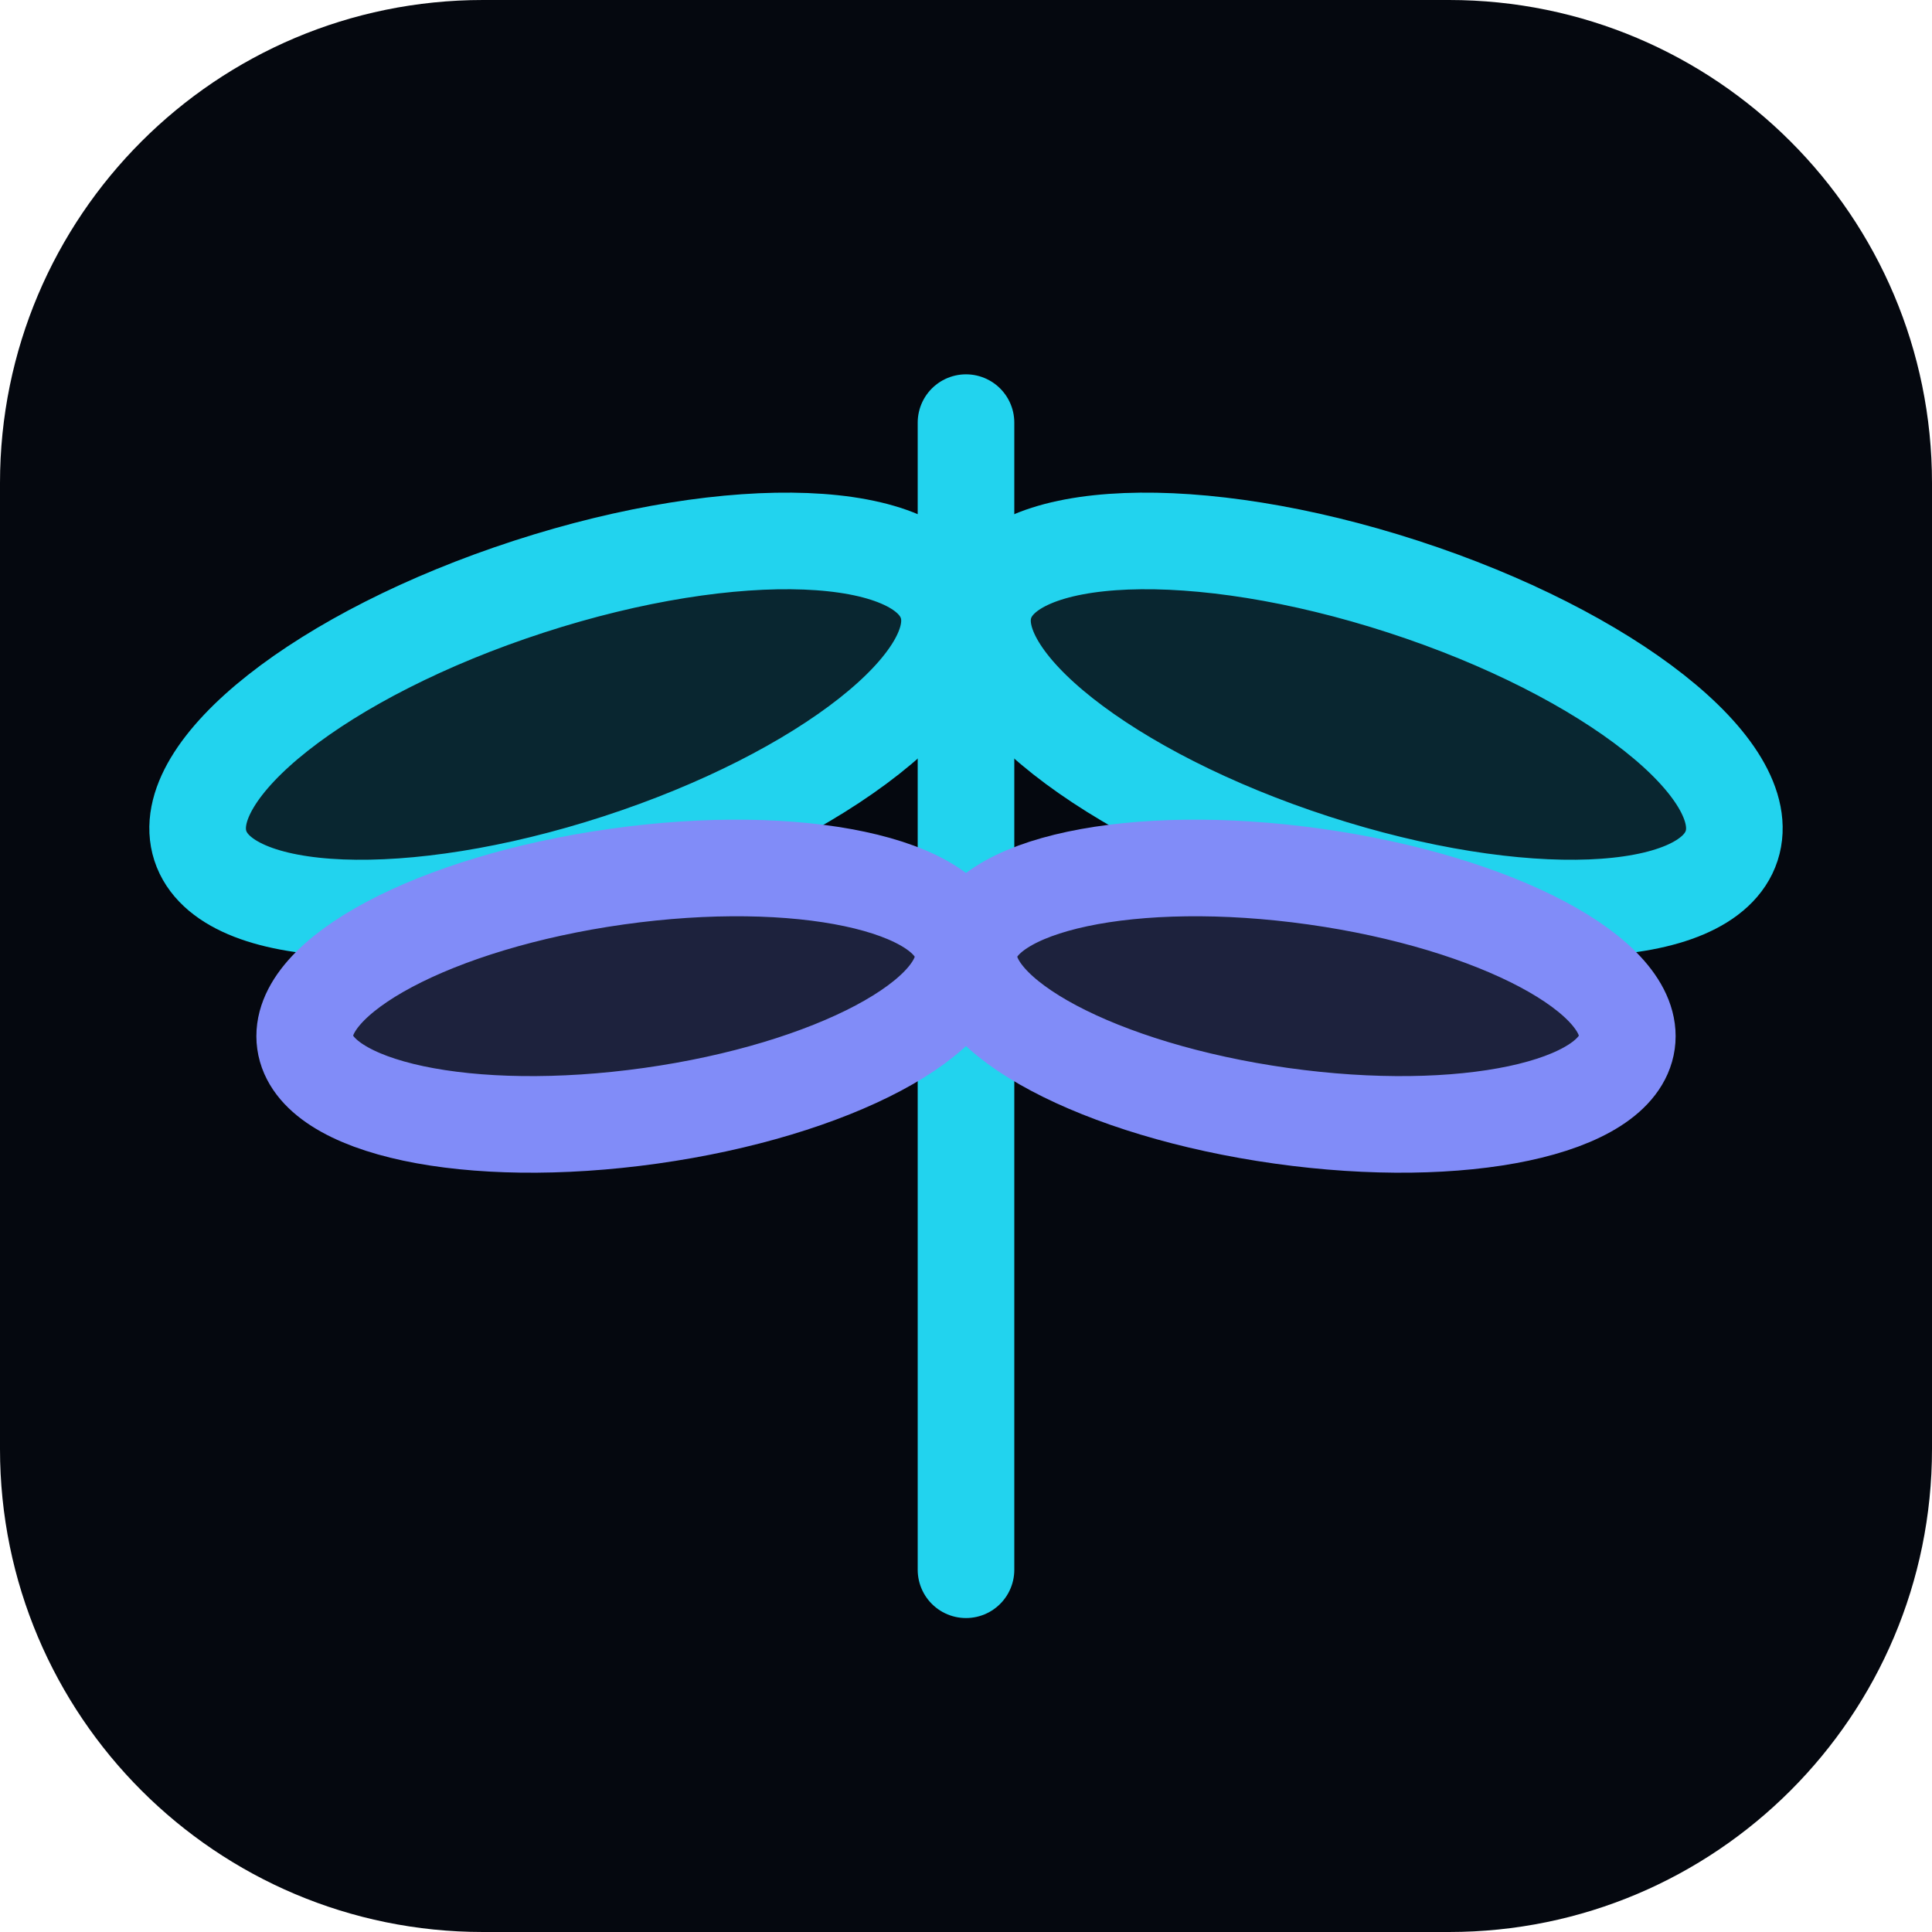
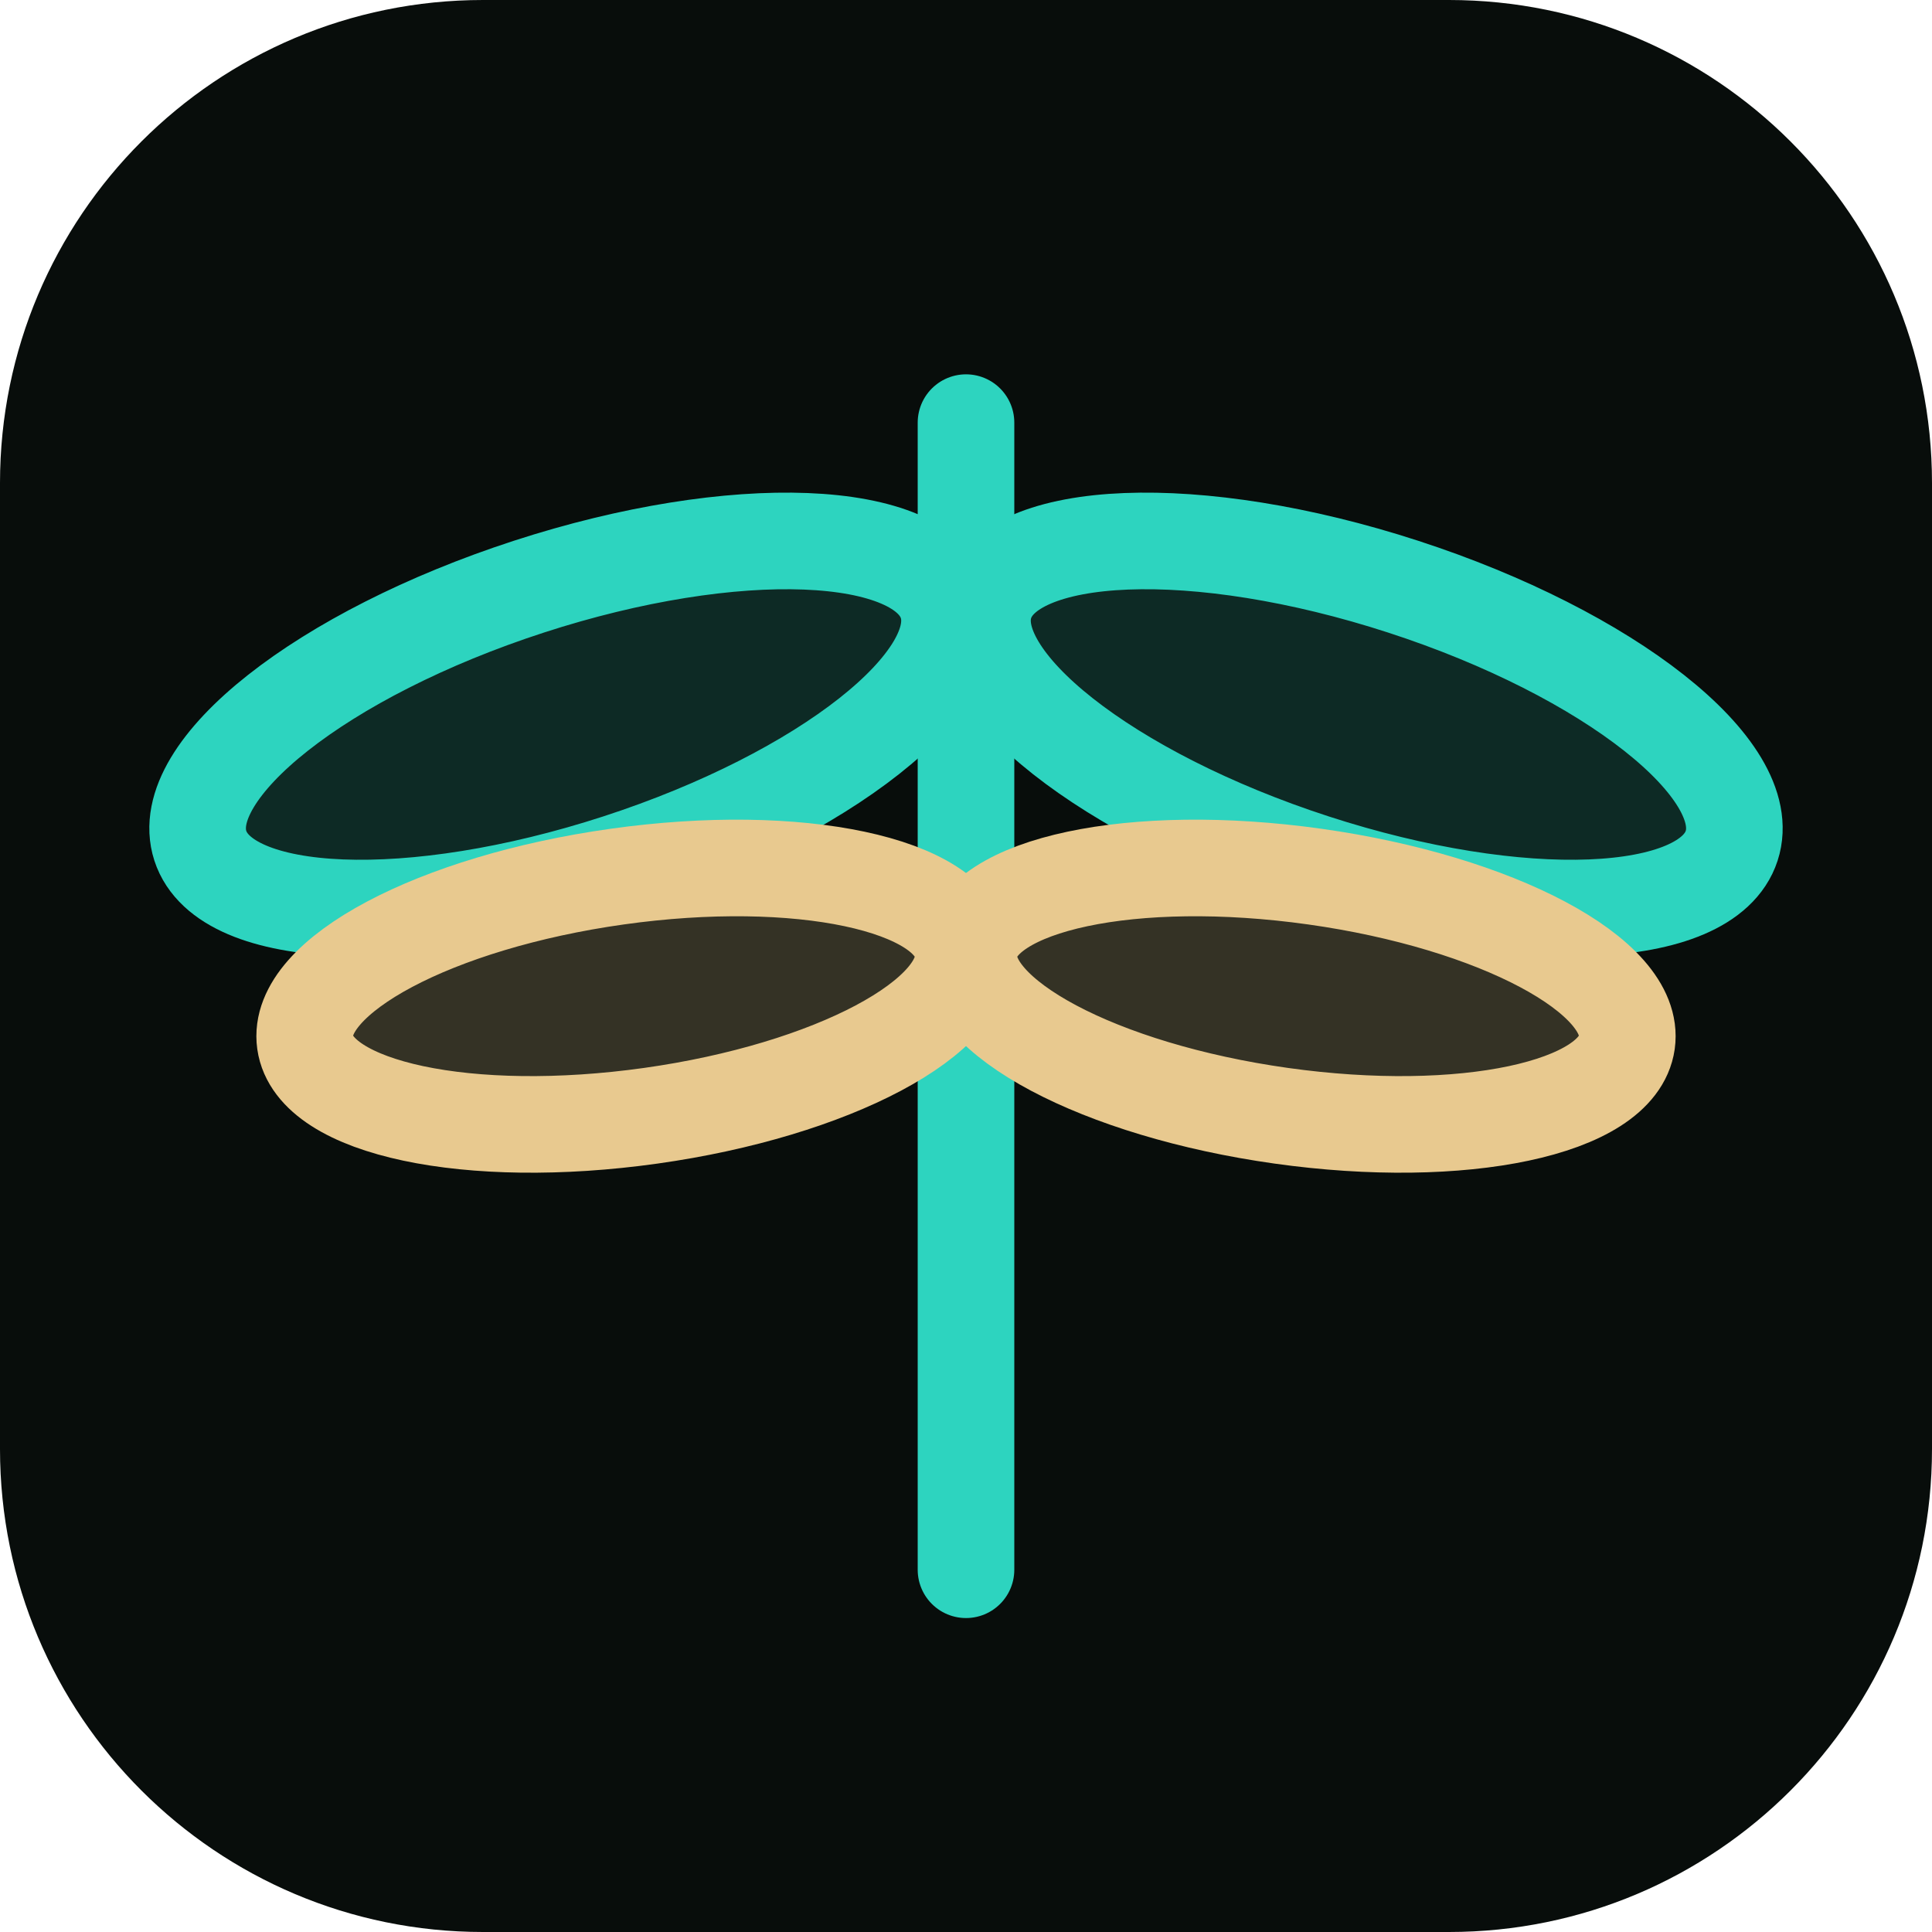
<svg xmlns="http://www.w3.org/2000/svg" viewBox="0 0 32 32" fill="none">
-   <rect width="32" height="32" rx="8" fill="#05080f" />
-   <g stroke="#22d3ee" stroke-width="1.6" stroke-linecap="round">
+   <rect width="32" height="32" rx="8" fill="#080d0b" />
+   <g stroke="#2dd4bf" stroke-width="1.6" stroke-linecap="round">
    <path d="M16 7v19" />
-     <ellipse cx="9.5" cy="12" rx="6.5" ry="2.4" transform="rotate(-18 9.5 12)" fill="#22d3ee" fill-opacity=".15" />
-     <ellipse cx="22.5" cy="12" rx="6.5" ry="2.4" transform="rotate(18 22.5 12)" fill="#22d3ee" fill-opacity=".15" />
-     <ellipse cx="10.5" cy="16.5" rx="5.5" ry="2" transform="rotate(-8 10.5 16.5)" fill="#818cf8" fill-opacity=".2" stroke="#818cf8" />
-     <ellipse cx="21.5" cy="16.5" rx="5.5" ry="2" transform="rotate(8 21.5 16.5)" fill="#818cf8" fill-opacity=".2" stroke="#818cf8" />
+     <ellipse cx="9.5" cy="12" rx="6.5" ry="2.4" transform="rotate(-18 9.5 12)" fill="#2dd4bf" fill-opacity=".15" />
+     <ellipse cx="22.5" cy="12" rx="6.5" ry="2.4" transform="rotate(18 22.5 12)" fill="#2dd4bf" fill-opacity=".15" />
+     <ellipse cx="10.5" cy="16.5" rx="5.5" ry="2" transform="rotate(-8 10.5 16.5)" fill="#e8c98f" fill-opacity=".2" stroke="#e8c98f" />
+     <ellipse cx="21.5" cy="16.5" rx="5.5" ry="2" transform="rotate(8 21.5 16.5)" fill="#e8c98f" fill-opacity=".2" stroke="#e8c98f" />
  </g>
</svg>
